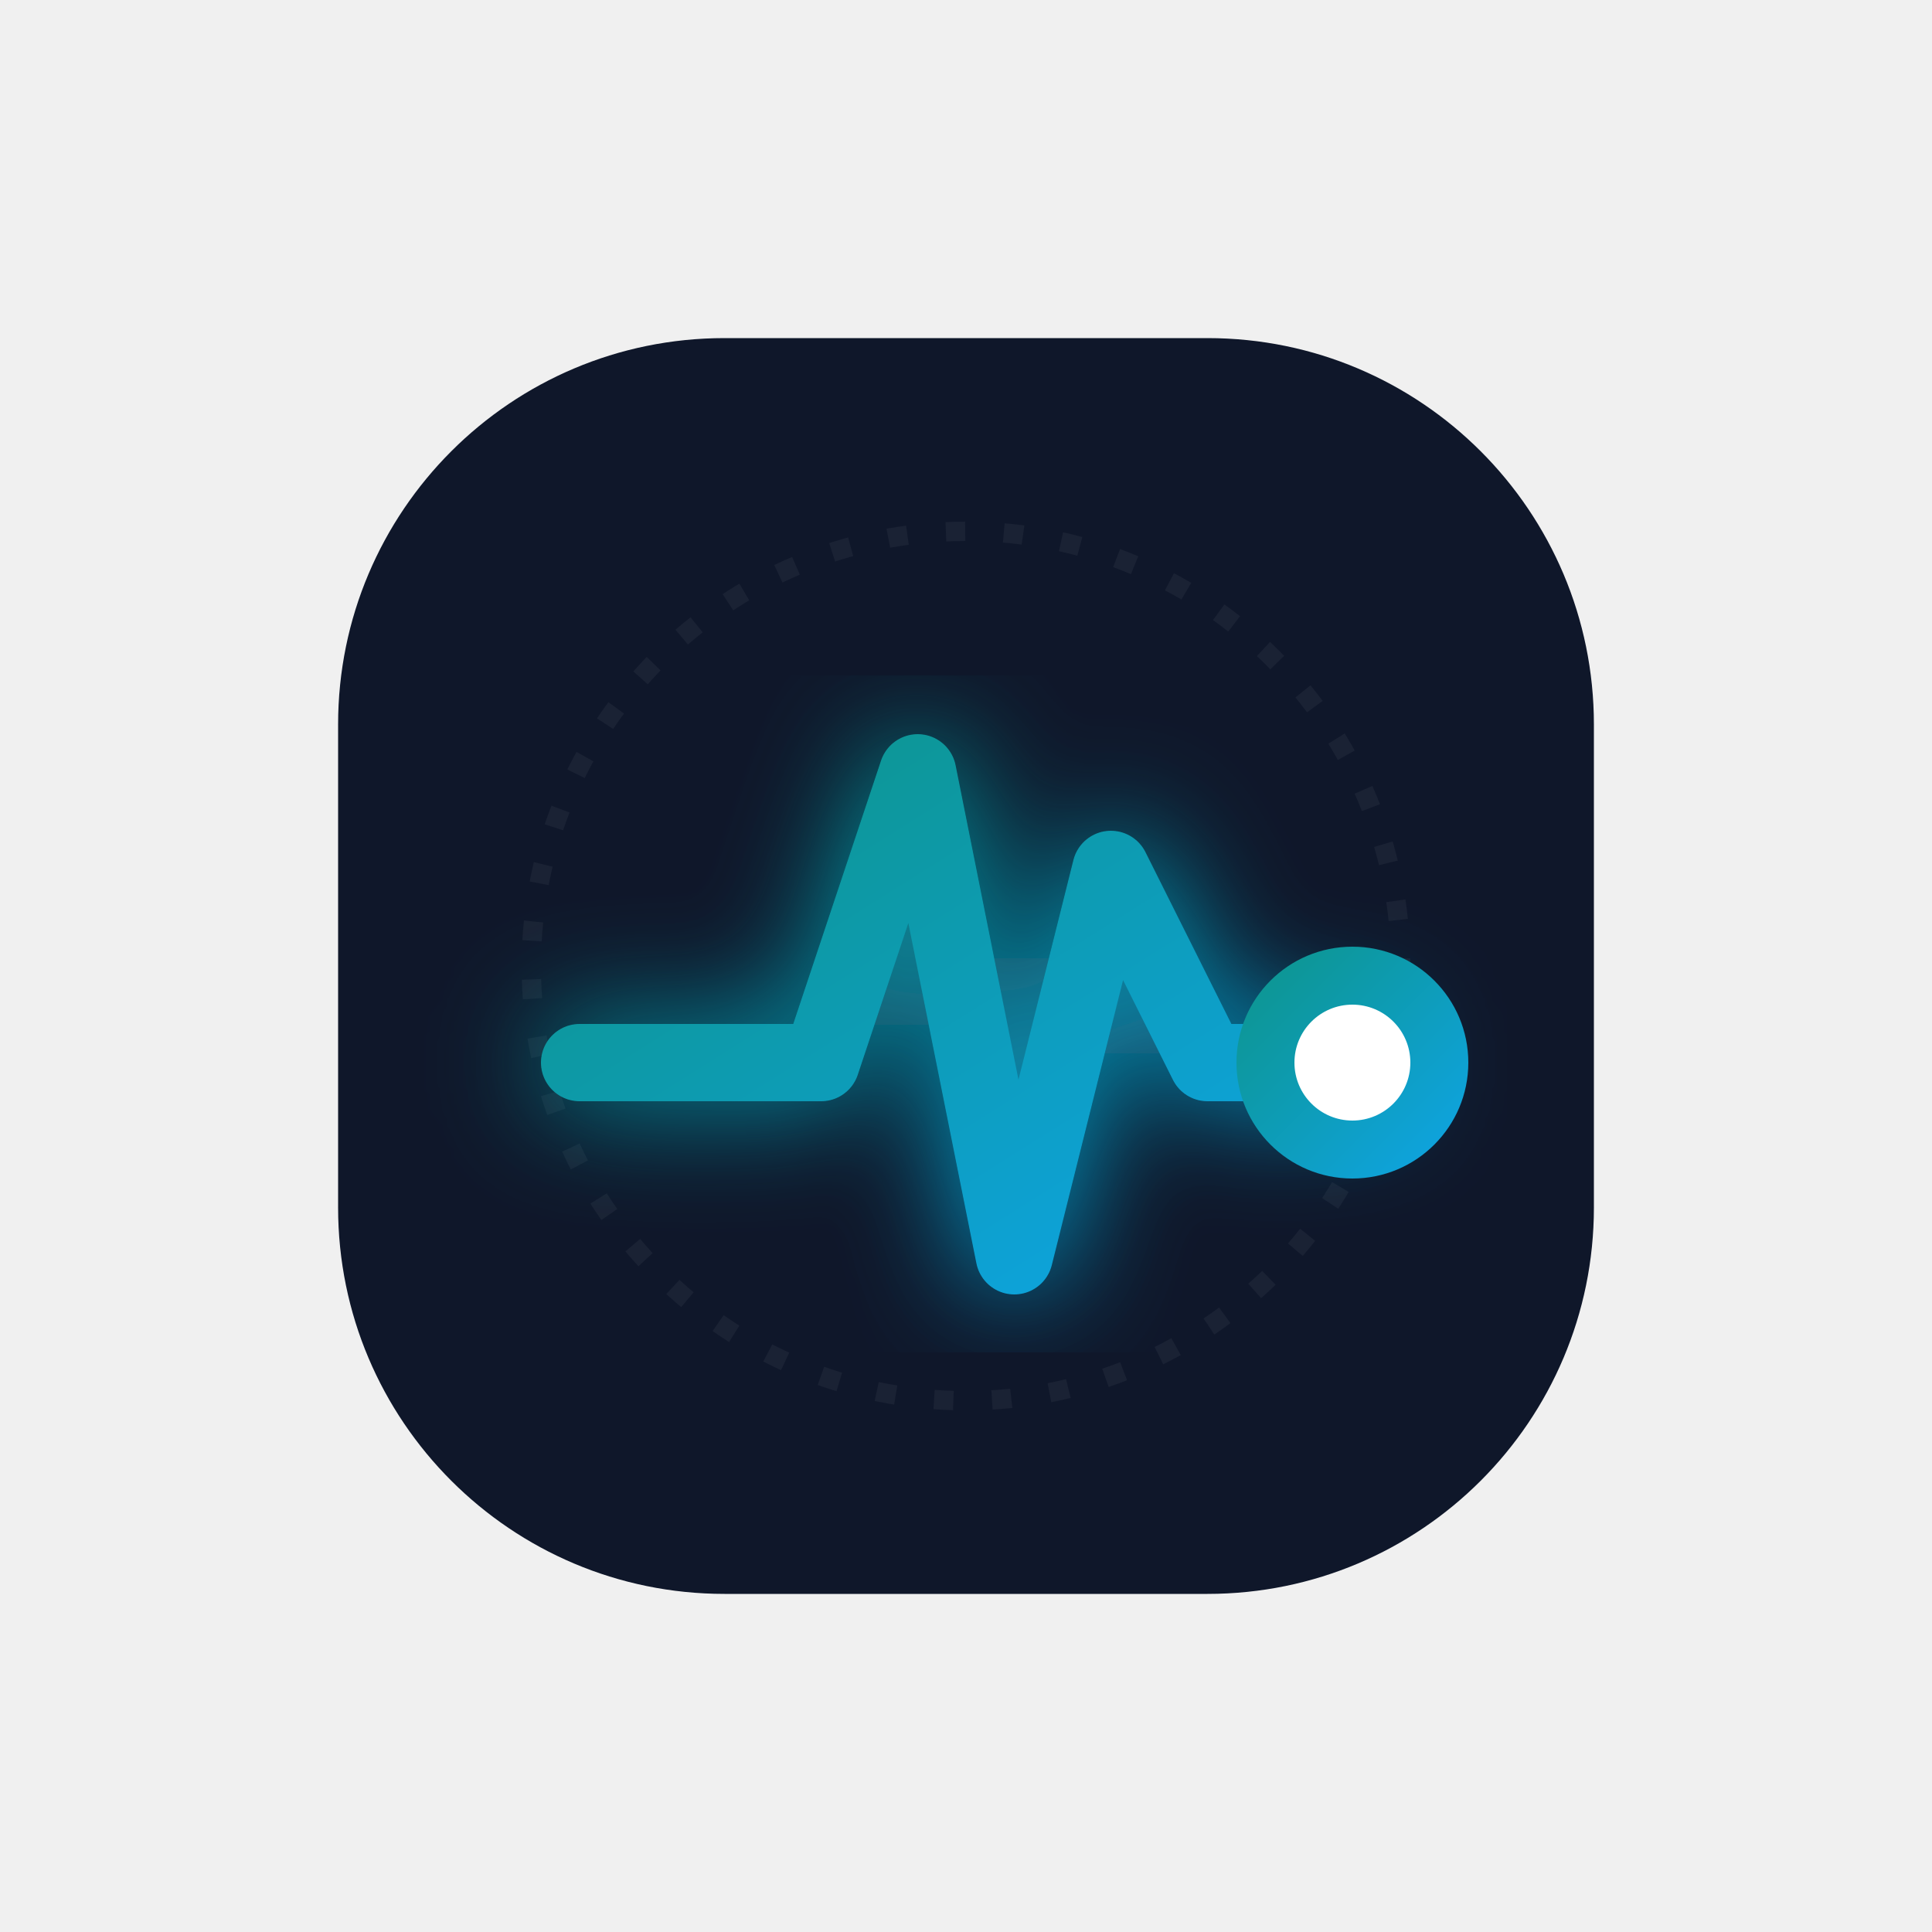
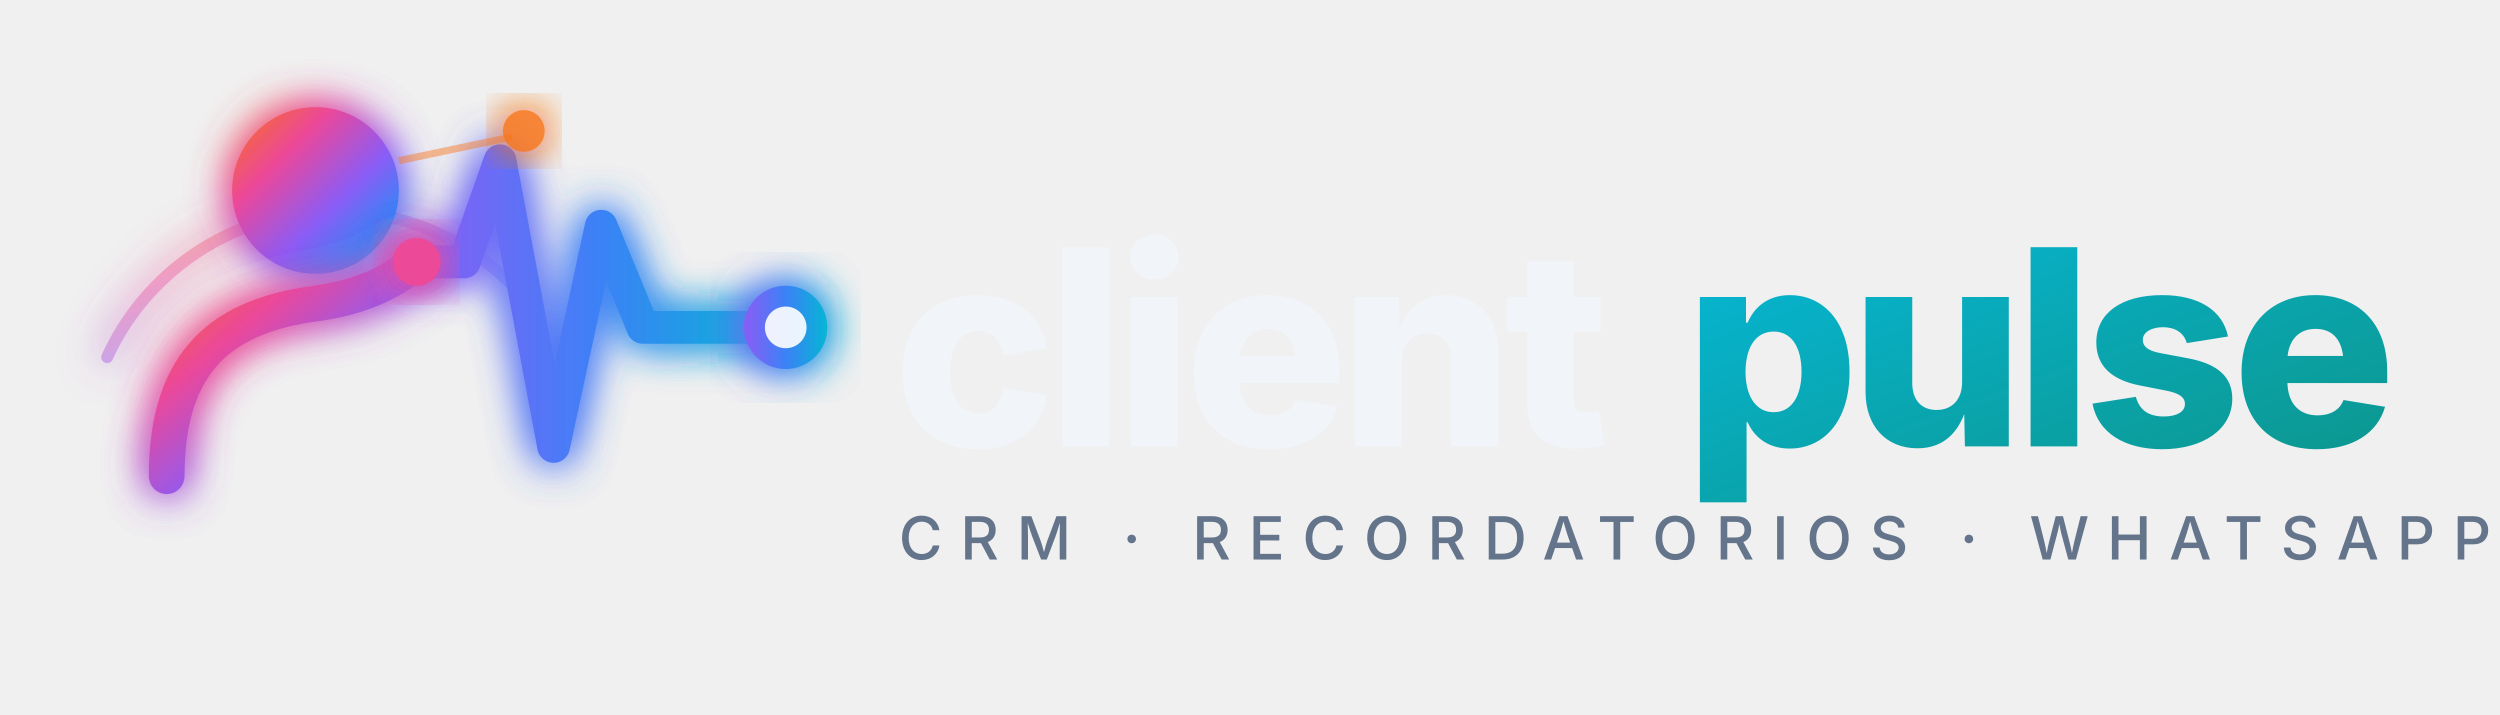
- <svg xmlns="http://www.w3.org/2000/svg" width="200" height="200" viewBox="0 0 200 200" fill="none">
+ <svg xmlns="http://www.w3.org/2000/svg" width="420" height="120" viewBox="0 0 420 120" fill="none">
  <defs>
-     <linearGradient id="brand-gradient" x1="0%" y1="0%" x2="100%" y2="100%">
-       <stop offset="0%" style="stop-color:#0D9488" />
-       <stop offset="100%" style="stop-color:#0EA5E9" />
+     <linearGradient id="grad-vibrant" x1="0%" y1="0%" x2="100%" y2="100%">
+       <stop offset="0%" stop-color="#F97316" />
+       <stop offset="30%" stop-color="#EC4899" />
+       <stop offset="60%" stop-color="#8B5CF6" />
+       <stop offset="80%" stop-color="#3B82F6" />
+       <stop offset="100%" stop-color="#06B6D4" />
    </linearGradient>
-     <filter id="glow" x="-20%" y="-20%" width="140%" height="140%">
-       <feGaussianBlur stdDeviation="6" result="blur" />
-       <feComposite in="SourceGraphic" in2="blur" operator="over" />
+     <filter id="glow-icon" x="-40%" y="-40%" width="180%" height="180%">
+       <feGaussianBlur stdDeviation="3.5" result="blur" />
+       <feMerge>
+         <feMergeNode in="blur" />
+         <feMergeNode in="blur" />
+         <feMergeNode in="SourceGraphic" />
+       </feMerge>
    </filter>
+     <linearGradient id="grad-pulse" x1="0%" y1="0%" x2="100%" y2="0%">
+       <stop offset="0%" stop-color="#8B5CF6" />
+       <stop offset="50%" stop-color="#3B82F6" />
+       <stop offset="100%" stop-color="#06B6D4" />
+     </linearGradient>
+     <linearGradient id="grad-text-pulse" x1="0%" y1="0%" x2="100%" y2="100%">
+       <stop offset="0%" stop-color="#06B6D4" />
+       <stop offset="100%" stop-color="#0D9488" />
+     </linearGradient>
  </defs>
-   <rect x="35" y="35" width="130" height="130" rx="40" fill="#0F172A" />
-   <circle cx="100" cy="100" r="45" stroke="rgba(255,255,255,0.05)" stroke-width="2" stroke-dasharray="2 4" />
-   <path d="M60 110L85 110L95 80L105 130L115 90L125 110L140 110" stroke="url(#brand-gradient)" stroke-width="8" stroke-linecap="round" stroke-linejoin="round" filter="url(#glow)" />
-   <circle cx="140" cy="110" r="12" fill="url(#brand-gradient)" />
-   <circle cx="140" cy="110" r="6" fill="white" />
+   <path d="M18 60 A42 42 0 0 1 88 50" stroke="url(#grad-vibrant)" stroke-width="2" stroke-linecap="round" opacity="0.5" fill="none" filter="url(#glow-icon)" />
+   <circle cx="53" cy="32" r="14" fill="url(#grad-vibrant)" filter="url(#glow-icon)" />
+   <path d="M28 80 C28 60 38 53 53 51 C60 50 65 48 70 44" fill="none" stroke="url(#grad-vibrant)" stroke-width="6" stroke-linecap="round" filter="url(#glow-icon)" />
+   <path d="M70 44 L78 44 L84 27 L93 75 L101 38 L108 55 L132 55" fill="none" stroke="url(#grad-pulse)" stroke-width="5.5" stroke-linecap="round" stroke-linejoin="round" filter="url(#glow-icon)" />
+   <circle cx="70" cy="44" r="4" fill="#EC4899" filter="url(#glow-icon)" />
+   <circle cx="132" cy="55" r="7" fill="url(#grad-pulse)" filter="url(#glow-icon)" />
+   <circle cx="132" cy="55" r="3.5" fill="white" opacity="0.9" />
+   <circle cx="88" cy="22" r="3.5" fill="#F97316" opacity="0.85" filter="url(#glow-icon)" />
+   <line x1="67" y1="27" x2="86" y2="23" stroke="#F97316" stroke-width="1.2" opacity="0.45" />
+   <text x="150" y="75" font-family="'Inter','Outfit','Helvetica Neue',Arial,sans-serif" font-size="46" font-weight="800" letter-spacing="-1.5" fill="#F1F5F9">client</text>
+   <text x="283" y="75" font-family="'Inter','Outfit','Helvetica Neue',Arial,sans-serif" font-size="46" font-weight="800" letter-spacing="-1.5" fill="url(#grad-text-pulse)">pulse</text>
+   <text x="151" y="94" font-family="'Inter','Helvetica Neue',Arial,sans-serif" font-size="10" font-weight="500" letter-spacing="3" fill="#64748B" text-anchor="start">CRM · RECORDATORIOS · WHATSAPP</text>
</svg>
